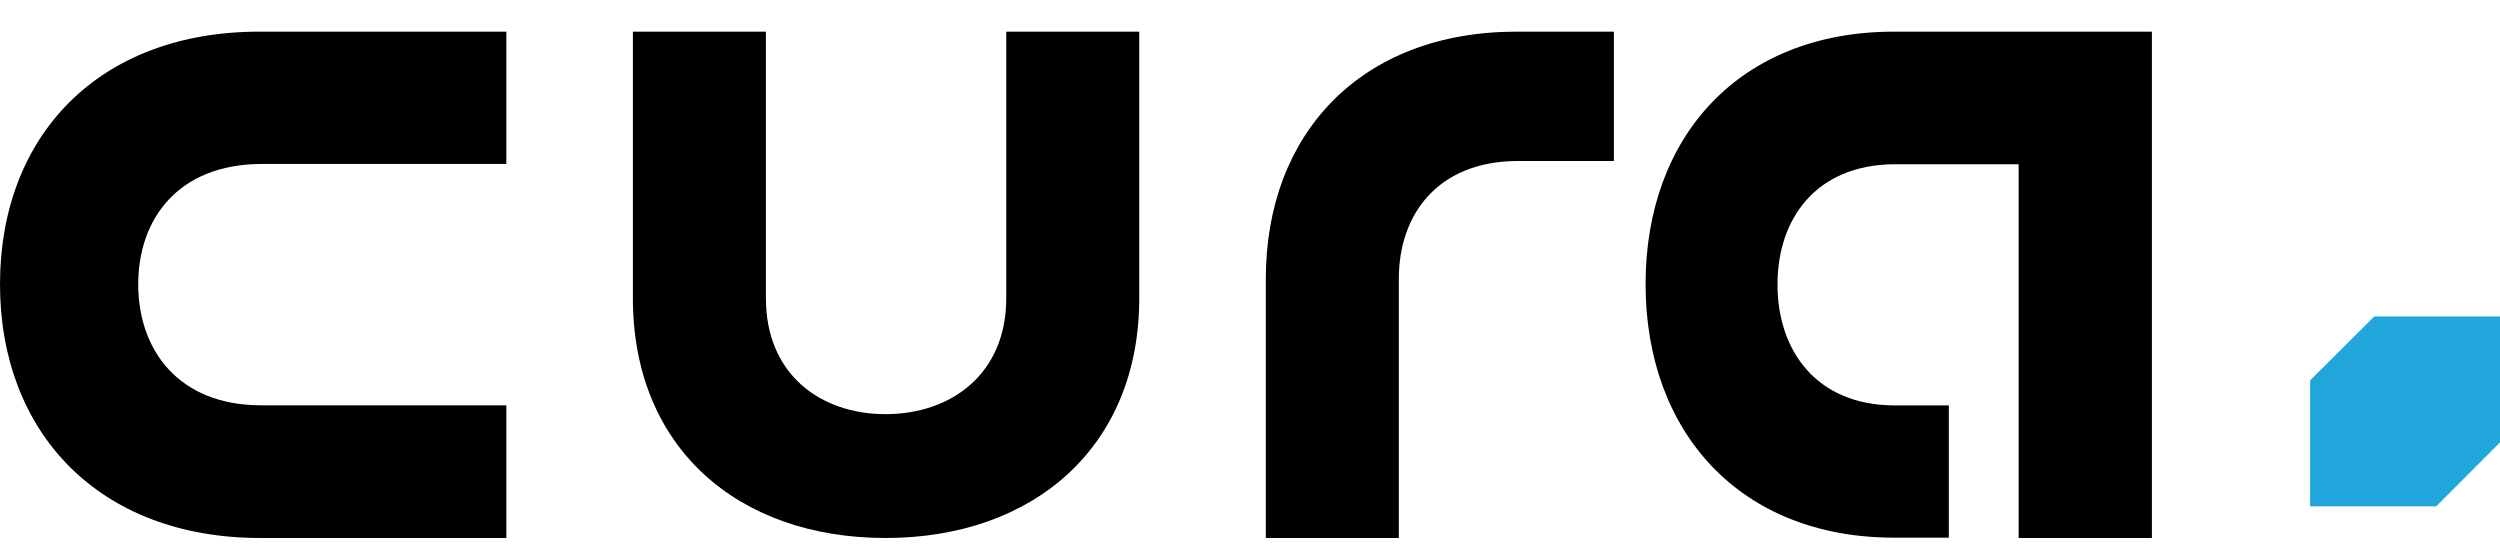
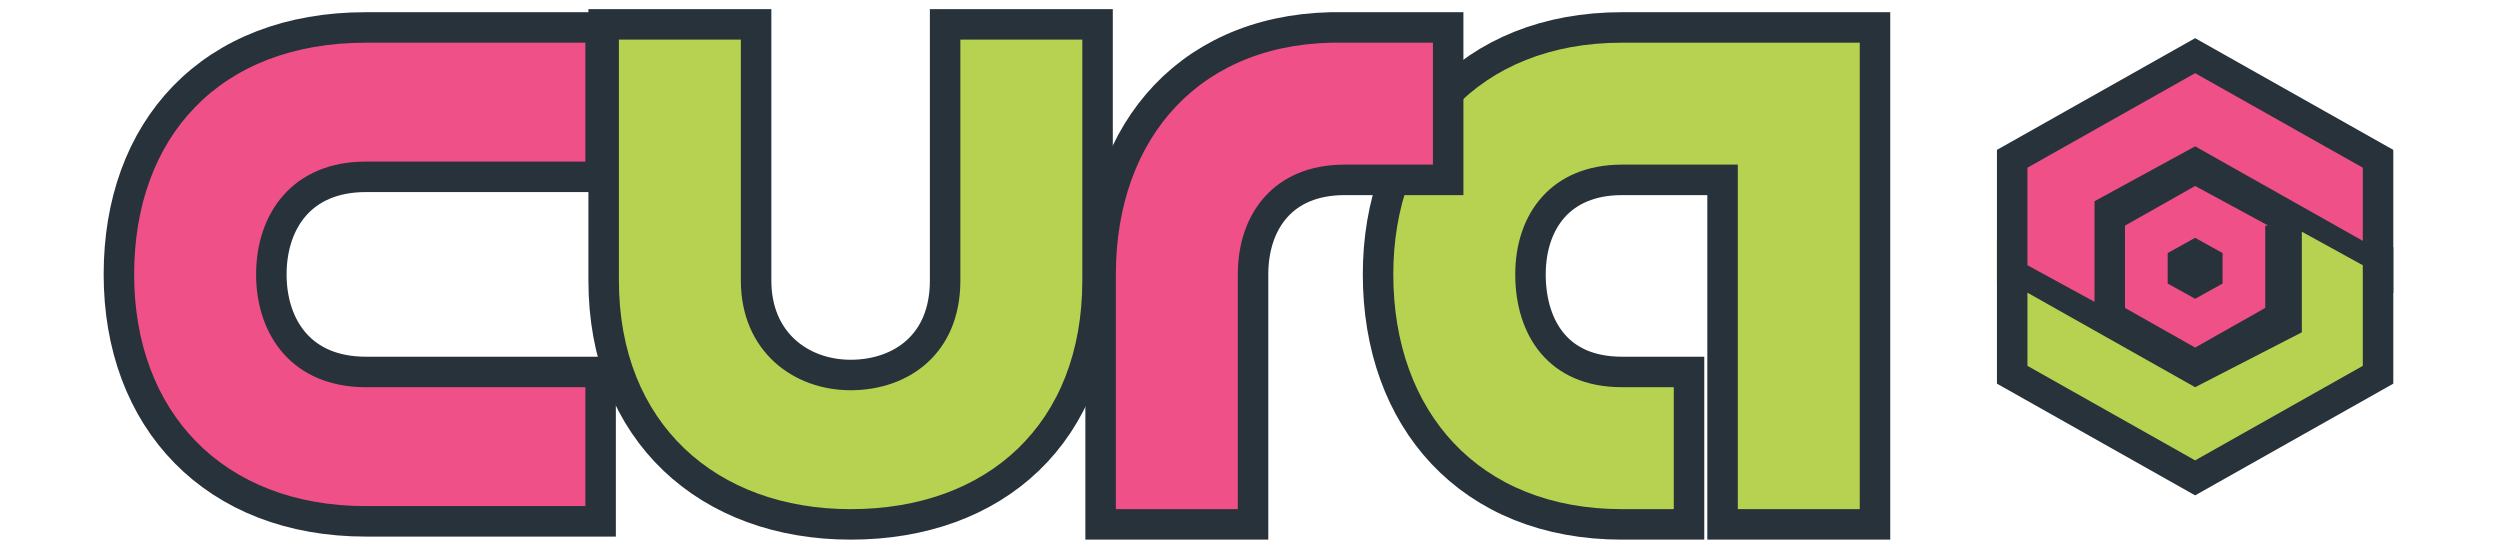
- <svg xmlns="http://www.w3.org/2000/svg" width="82px" height="18px" viewBox="0 0 82 18" version="1.1" id="svg12">
-   <defs id="defs16" />
-   <polygon fill="#20A6DB" points="82 10.38 77.876 10.38 75.772 12.476 75.772 16.608 79.907 16.608 82 14.511" id="polygon2" />
-   <path fill="black" d="M0,9.325 C0,14.169 3.225,17.646 8.539,17.646 L16.608,17.646 L16.608,13.294 L8.539,13.294 C5.853,13.283 4.534,11.479 4.534,9.325 C4.534,7.172 5.853,5.4 8.539,5.378 L16.608,5.378 L16.608,1.038 L8.539,1.038 C3.214,1.027 0,4.471 0,9.325 Z" id="path4" />
-   <path fill="black" d="M33.005,9.786 C33.005,12.261 31.201,13.584 29.047,13.584 C26.893,13.584 25.122,12.261 25.122,9.786 L25.122,1.038 L20.759,1.038 L20.759,9.786 C20.759,14.684 24.203,17.646 29.047,17.646 C33.89,17.646 37.367,14.673 37.367,9.786 L37.367,1.038 L33.005,1.038 L33.005,9.786 L33.005,9.786 Z" id="path6" />
-   <path fill="black" d="M62.125,1.038 C57.053,1.038 53.975,4.48 53.975,9.32 C53.975,14.16 57.053,17.635 62.125,17.635 L63.922,17.635 L63.922,13.297 L62.125,13.297 C59.562,13.286 58.302,11.483 58.302,9.331 C58.302,7.178 59.562,5.408 62.125,5.387 L66.211,5.387 L66.211,11.068 L66.211,13.297 L66.211,17.646 L70.582,17.646 L70.582,17.394 L70.582,13.297 L70.582,5.387 L70.582,1.803 L70.582,1.038 L62.125,1.038 Z" id="path8" />
-   <path d="M 41.519,9.139 V 17.646 h 4.363 V 9.139 c 0,-2.105 1.274,-3.837 3.865,-3.858 h 3.189 V 1.038 h -3.189 c -5.127,0 -8.228,3.366 -8.228,8.101 z" id="path10" style="fill:#000000" />
+ <svg xmlns="http://www.w3.org/2000/svg" version="1.1" id="svg12" x="0px" y="0px" viewBox="0 0 82 18" style="enable-background:new 0 0 82 18;" xml:space="preserve">
+   <style type="text/css">
+ 	.st0{fill:#B3DB07;stroke:#27323A;stroke-width:2;stroke-miterlimit:10;}
+ 	.st1{fill:#B7D250;}
+ 	.st2{fill:#EF307E;stroke:#27323A;stroke-width:2;stroke-miterlimit:10;}
+ 	.st3{fill:#EF5087;}
+ </style>
+   <path class="st0" d="M53.2,1.4c-4.7,0-7.5,3.2-7.5,7.6c0,4.5,2.8,7.7,7.5,7.7h1.7v-4h-1.7c-2.4,0-3.5-1.7-3.5-3.7  c0-2,1.2-3.6,3.5-3.6h3.8v5.2v2.1v4h4v-0.2v-3.8V5.4V2.1V1.4H53.2z" />
+   <path class="st1" d="M53.2,1.4c-4.7,0-7.5,3.2-7.5,7.6c0,4.5,2.8,7.7,7.5,7.7h1.7v-4h-1.7c-2.4,0-3.5-1.7-3.5-3.7  c0-2,1.2-3.6,3.5-3.6h3.8v5.2v2.1v4h4v-0.2v-3.8V5.4V2.1V1.4H53.2z" />
+   <path class="st2" d="M74.6,7.3L72,5.9l-2.6,1.4v3l2.6,1.4l2.6-1.4V7.3z M72,7.7l1,0.6v1.1l-1,0.6l-1-0.6V8.3L72,7.7z" />
+   <polygon class="st2" points="72,2.4 66.5,5.5 66.5,8.7 68.7,9.9 68.7,6.6 72,4.8 77.5,7.9 77.5,5.5 " />
+   <polygon class="st0" points="75.5,7.6 75.5,10.9 72,12.7 66.5,9.6 66.5,12 72,15.1 77.5,12 77.5,8.7 " />
+   <path class="st3" d="M74.4,7.4L72,6.1l-2.3,1.3v2.7l2.3,1.3l2.3-1.3V7.4z M72,7.8l0.9,0.5v1L72,9.8l-0.9-0.5v-1L72,7.8z" />
+   <polygon class="st3" points="72,2.4 66.5,5.5 66.5,8.7 68.7,9.9 68.7,6.6 72,4.8 77.5,7.9 77.5,5.5 " />
+   <polygon class="st1" points="75.5,7.6 75.5,10.9 72,12.7 66.5,9.6 66.5,12 72,15.1 77.5,12 77.5,8.7 " />
+   <path class="st2" d="M4.4,9c0,4.5,2.9,7.6,7.6,7.6h7.2v-3.9h-7.2C9.6,12.7,8.4,11,8.4,9c0-2,1.2-3.7,3.6-3.7h7.2V1.4h-7.2  C7.2,1.4,4.4,4.5,4.4,9" />
+   <path class="st0" d="M31.5,9.2c0,2.4-1.7,3.6-3.6,3.6s-3.6-1.3-3.6-3.6V1.3h-4v7.9c0,4.7,3.2,7.5,7.6,7.5c4.5,0,7.6-2.8,7.6-7.5V1.3  h-4V9.2z" />
+   <path class="st2" d="M36.6,9v7.7h4V9c0-2,1.2-3.6,3.5-3.6H47v-4h-2.9C39.4,1.3,36.6,4.5,36.6,9" />
+   <path class="st3" d="M4.4,9c0,4.5,2.9,7.6,7.6,7.6h7.2v-3.9h-7.2C9.6,12.7,8.4,11,8.4,9c0-2,1.2-3.7,3.6-3.7h7.2V1.4h-7.2  C7.2,1.4,4.4,4.5,4.4,9L4.4,9z" />
+   <path class="st1" d="M31.5,9.2c0,2.4-1.7,3.6-3.6,3.6s-3.6-1.3-3.6-3.6V1.3h-4v7.9c0,4.7,3.2,7.5,7.6,7.5c4.5,0,7.6-2.8,7.6-7.5V1.3  h-4V9.2z" />
+   <path class="st3" d="M36.6,9v7.7h4V9c0-2,1.2-3.6,3.5-3.6H47v-4h-2.9C39.4,1.3,36.6,4.5,36.6,9L36.6,9z" />
</svg>
